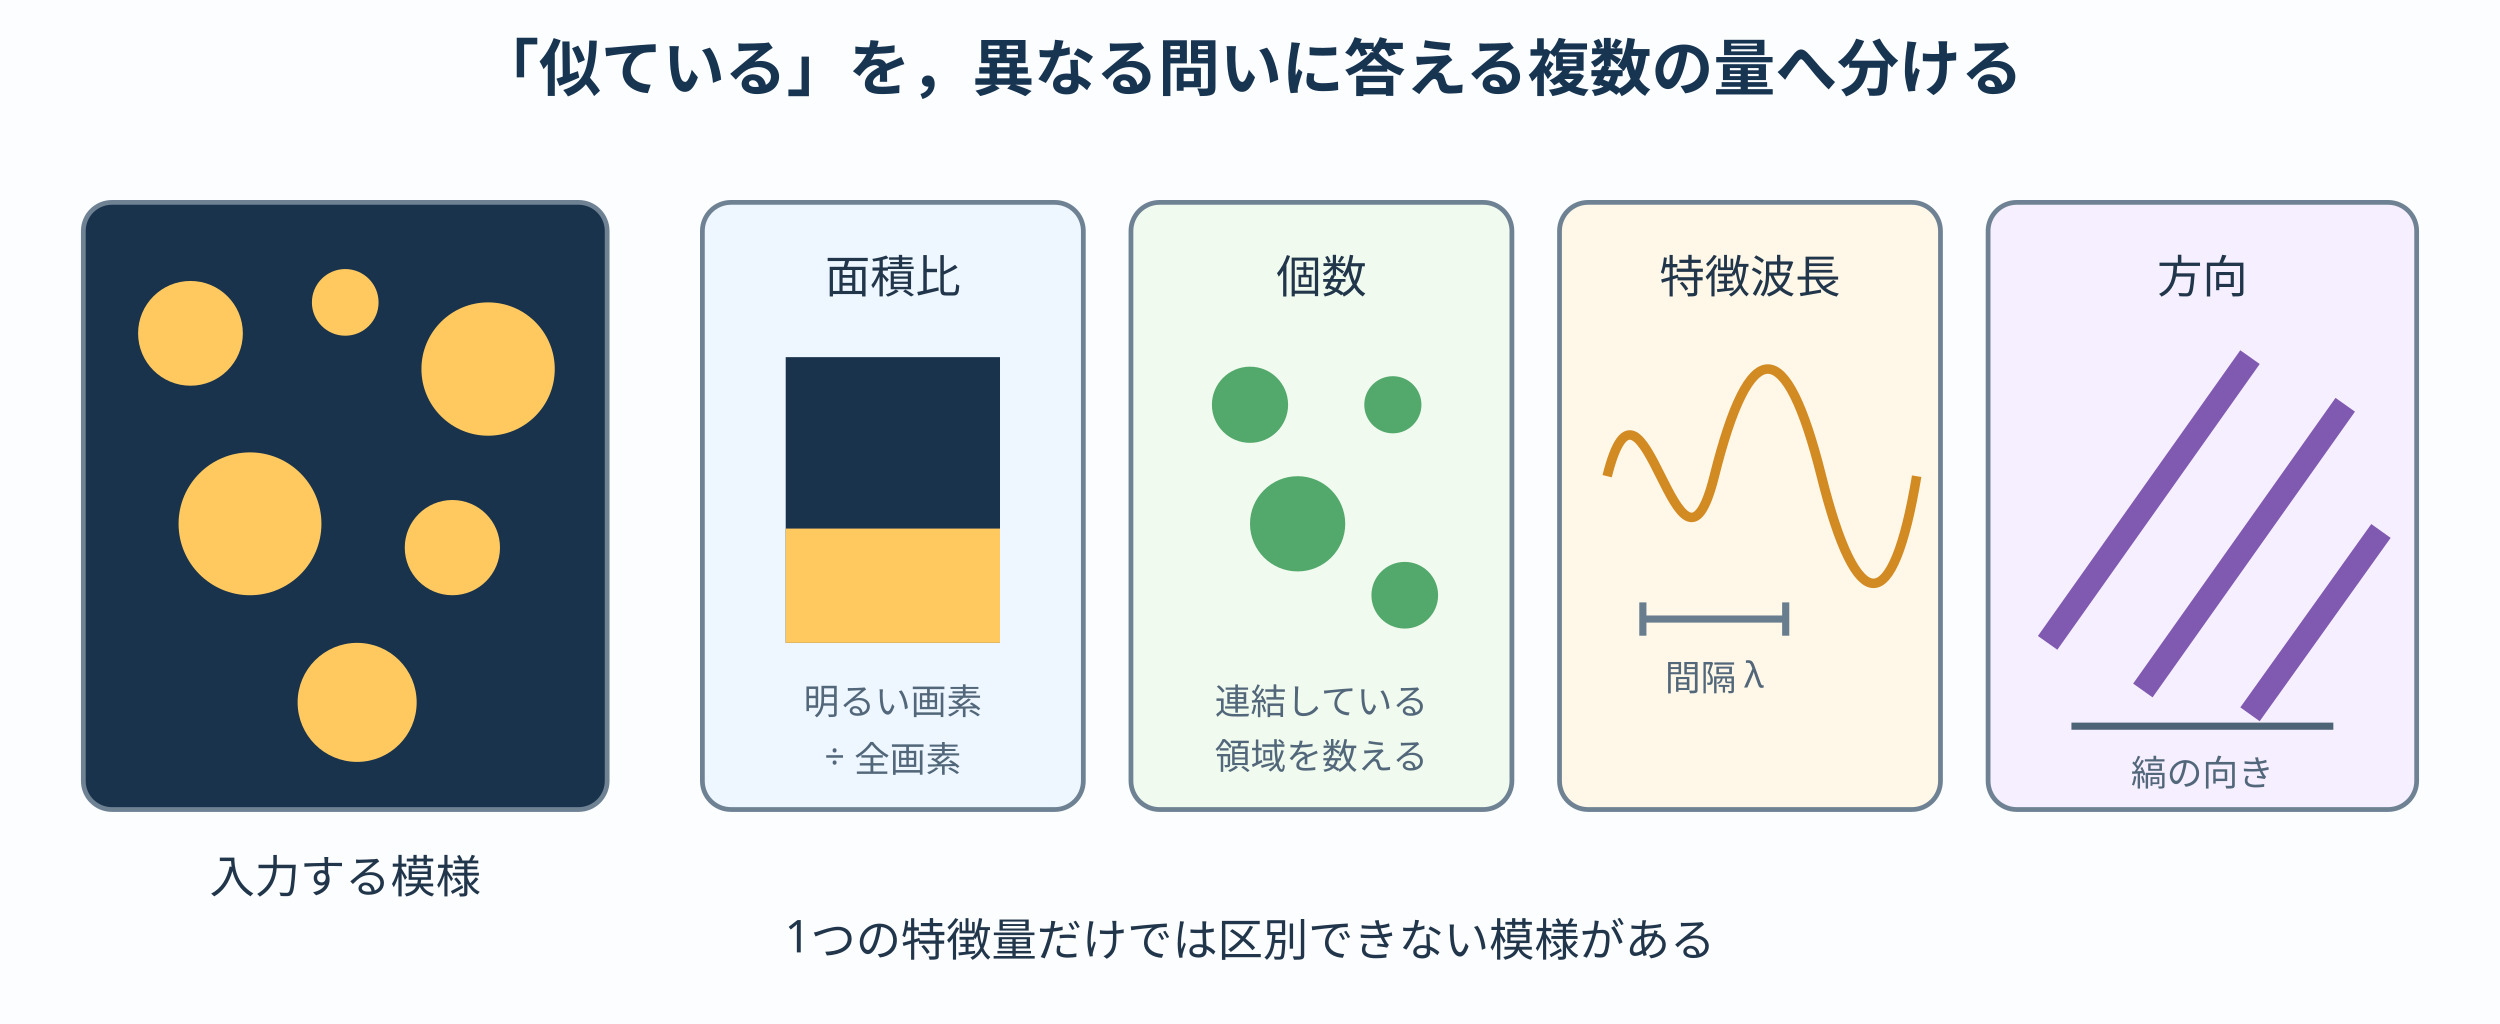
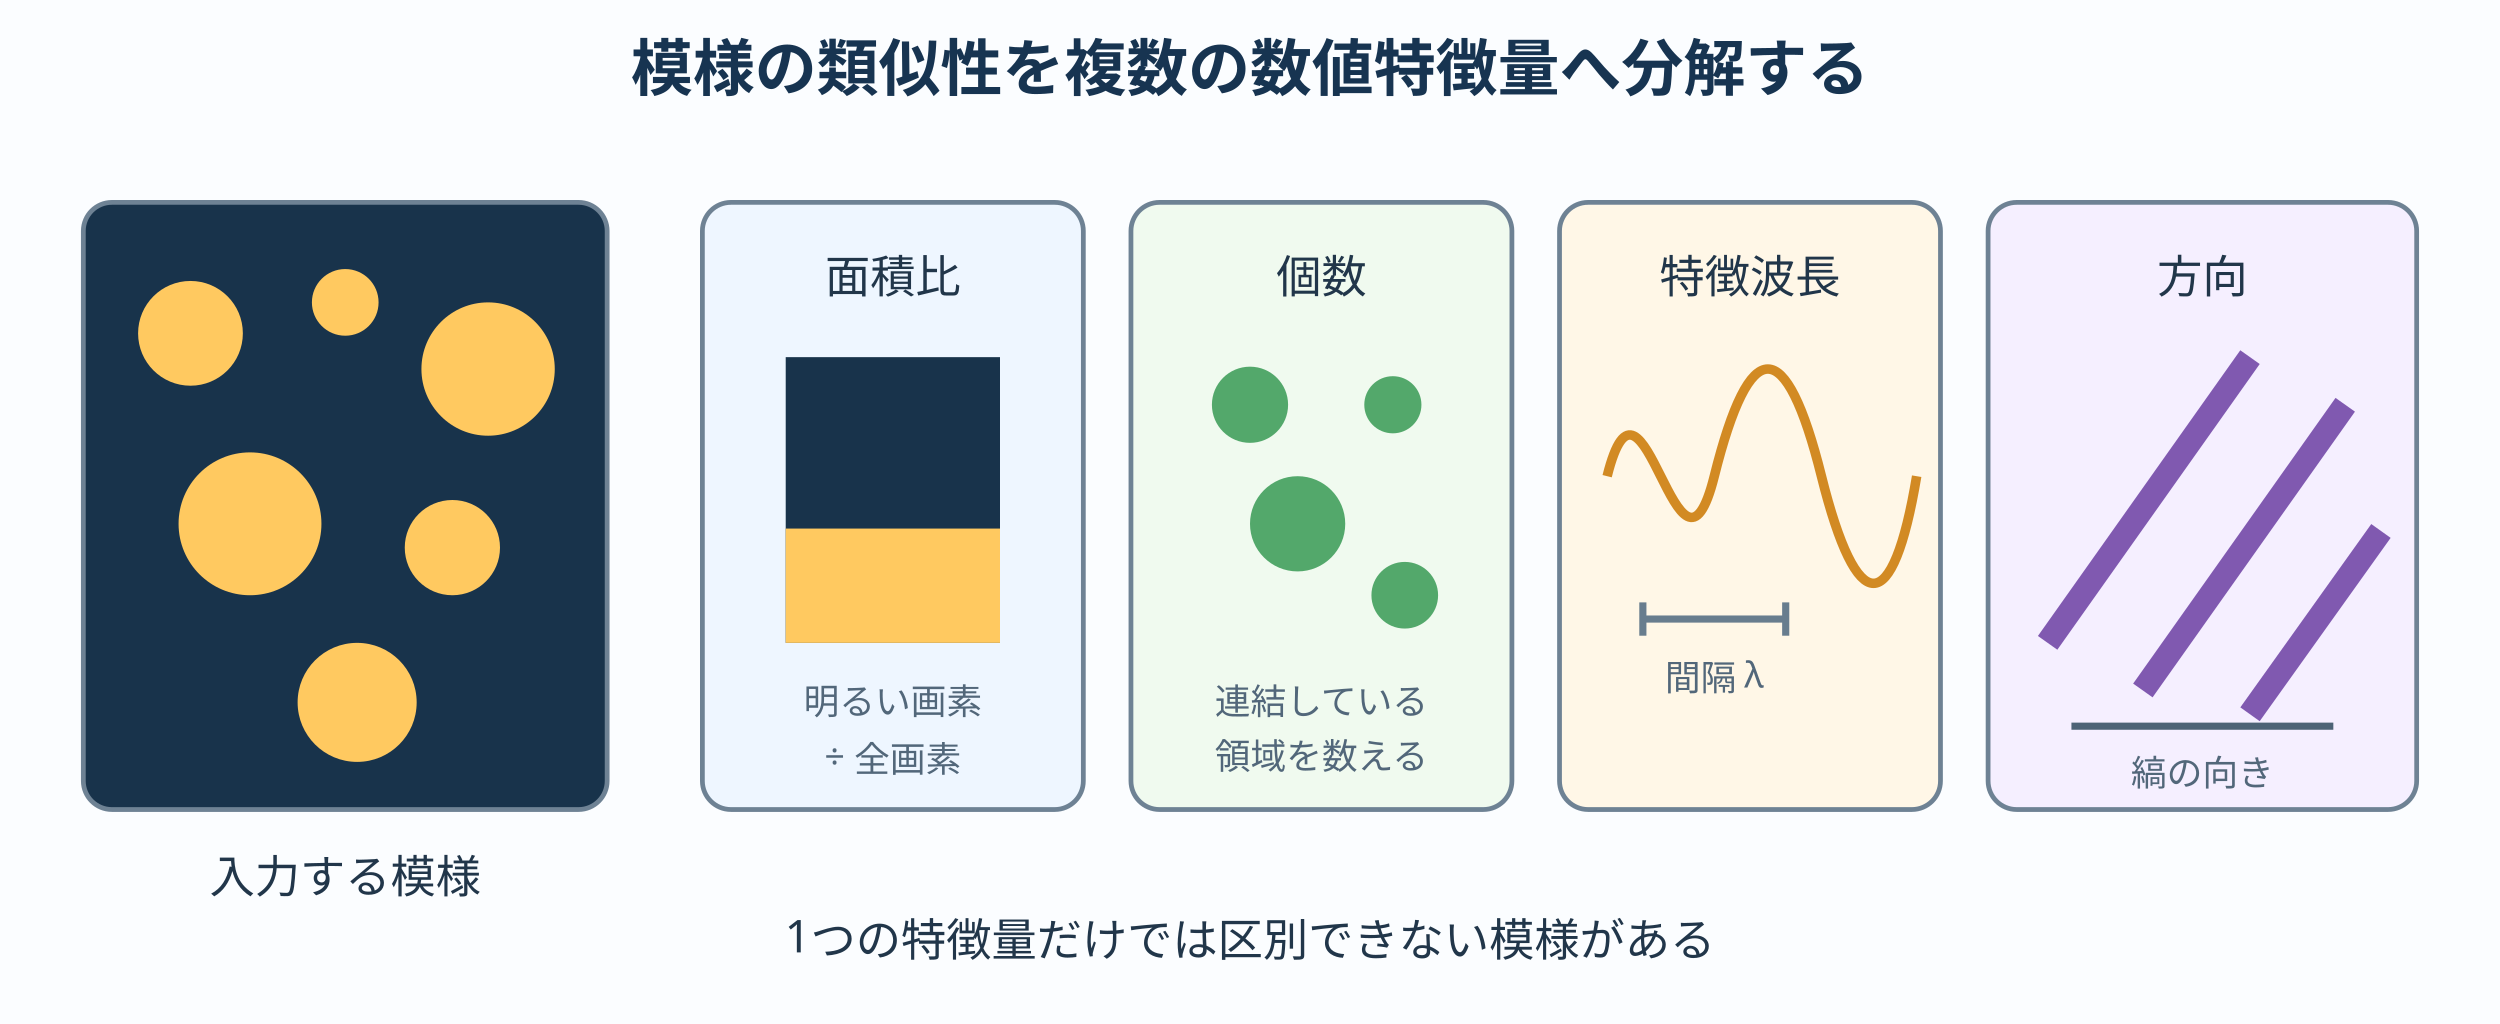
<svg xmlns="http://www.w3.org/2000/svg" width="1050" height="430" viewBox="0 0 1050 430" role="img" aria-labelledby="title desc">
  <style>.t{font:19px sans-serif;fill:#21364a}.s{font:15px sans-serif;fill:#52677a}.b{stroke:#6e8294;stroke-width:2;rx:12}</style>
  <rect width="1050" height="430" fill="#fbfdff" />
-   <text x="525" y="38" text-anchor="middle" style="font:700 26px sans-serif;fill:#173451">「似ている」を，異なる問いに答える複数の量へ分ける</text>
+   <text x="525" y="38" text-anchor="middle" style="font:700 26px sans-serif;fill:#173451">模様の類似性を複数の数値特徴量へ分解する</text>
  <g transform="translate(35 85)">
    <rect class="b" width="220" height="255" fill="#18334b" />
    <circle cx="45" cy="55" r="22" fill="#ffc960" />
    <circle cx="110" cy="42" r="14" fill="#ffc960" />
    <circle cx="170" cy="70" r="28" fill="#ffc960" />
    <circle cx="70" cy="135" r="30" fill="#ffc960" />
    <circle cx="155" cy="145" r="20" fill="#ffc960" />
    <circle cx="115" cy="210" r="25" fill="#ffc960" />
    <text x="110" y="290" text-anchor="middle" class="t">入力する模様</text>
  </g>
  <g transform="translate(295 85)">
    <rect class="b" width="160" height="255" fill="#eef6ff" />
    <text x="80" y="38" text-anchor="middle" class="t">面積比</text>
    <rect x="35" y="65" width="90" height="120" fill="#18334b" />
    <rect x="35" y="137" width="90" height="48" fill="#ffc960" />
    <text x="80" y="215" text-anchor="middle" class="s">明るい画素</text>
    <text x="80" y="238" text-anchor="middle" class="s">÷ 全画素</text>
  </g>
  <g transform="translate(475 85)">
    <rect class="b" width="160" height="255" fill="#f0faef" />
    <text x="80" y="38" text-anchor="middle" class="t">個数</text>
    <circle cx="50" cy="85" r="16" fill="#53a86b" />
    <circle cx="110" cy="85" r="12" fill="#53a86b" />
    <circle cx="70" cy="135" r="20" fill="#53a86b" />
    <circle cx="115" cy="165" r="14" fill="#53a86b" />
    <text x="80" y="215" text-anchor="middle" class="s">連結している</text>
    <text x="80" y="238" text-anchor="middle" class="s">領域を数える</text>
  </g>
  <g transform="translate(655 85)">
    <rect class="b" width="160" height="255" fill="#fff7e7" />
    <text x="80" y="38" text-anchor="middle" class="t">特徴波長</text>
    <path d="M20 115C35 55 50 175 65 115S95 55 110 115S140 175 150 115" fill="none" stroke="#d28a23" stroke-width="4" />
    <path d="M35 175H95" stroke="#687d8e" stroke-width="3" />
    <path d="M35 168V182M95 168V182" stroke="#687d8e" stroke-width="3" />
    <text x="65" y="205" text-anchor="middle" class="s">間隔 λ</text>
  </g>
  <g transform="translate(835 85)">
    <rect class="b" width="180" height="255" fill="#f5efff" />
    <text x="90" y="38" text-anchor="middle" class="t">方向</text>
    <g stroke="#8059b0" stroke-width="10">
      <path d="M25 185L110 65" />
      <path d="M65 205L150 85" />
      <path d="M110 215L165 138" />
    </g>
    <path d="M35 220L145 220" stroke="#4d6376" stroke-width="3" />
    <text x="90" y="245" text-anchor="middle" class="s">縞の向き</text>
  </g>
  <text x="525" y="400" text-anchor="middle" class="t">1つの特徴量だけでは区別できない模様がある</text>
</svg>
